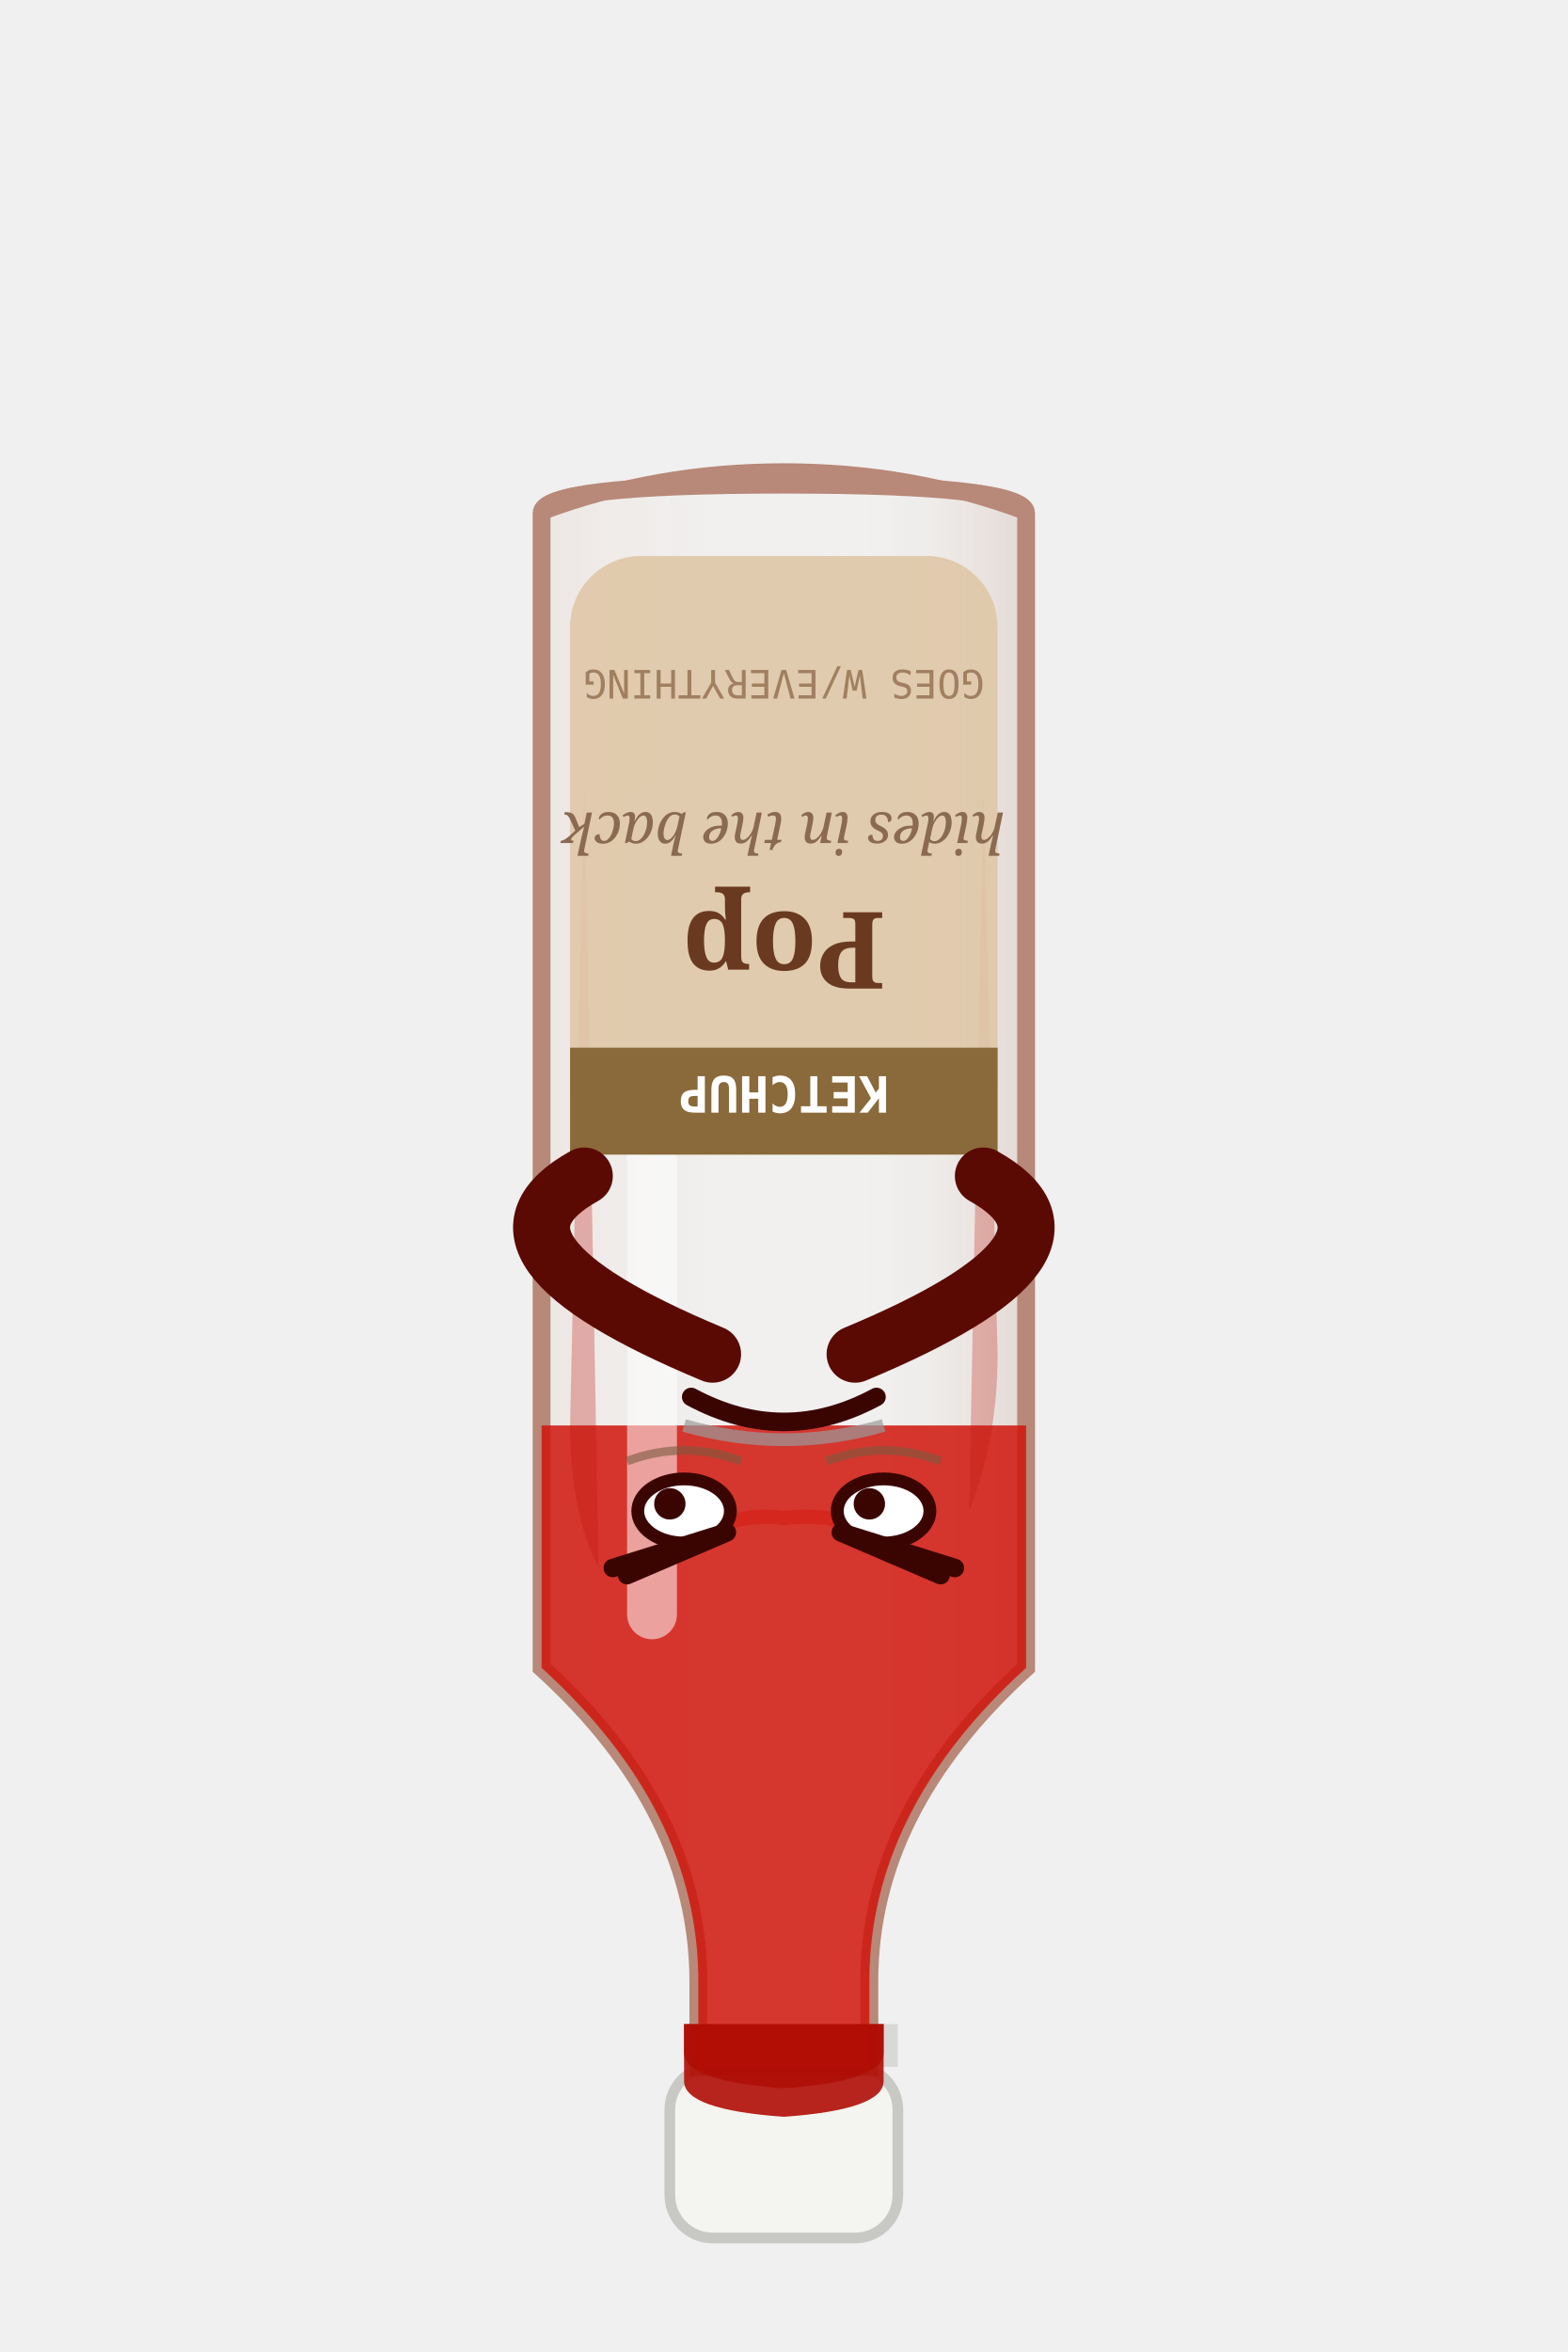
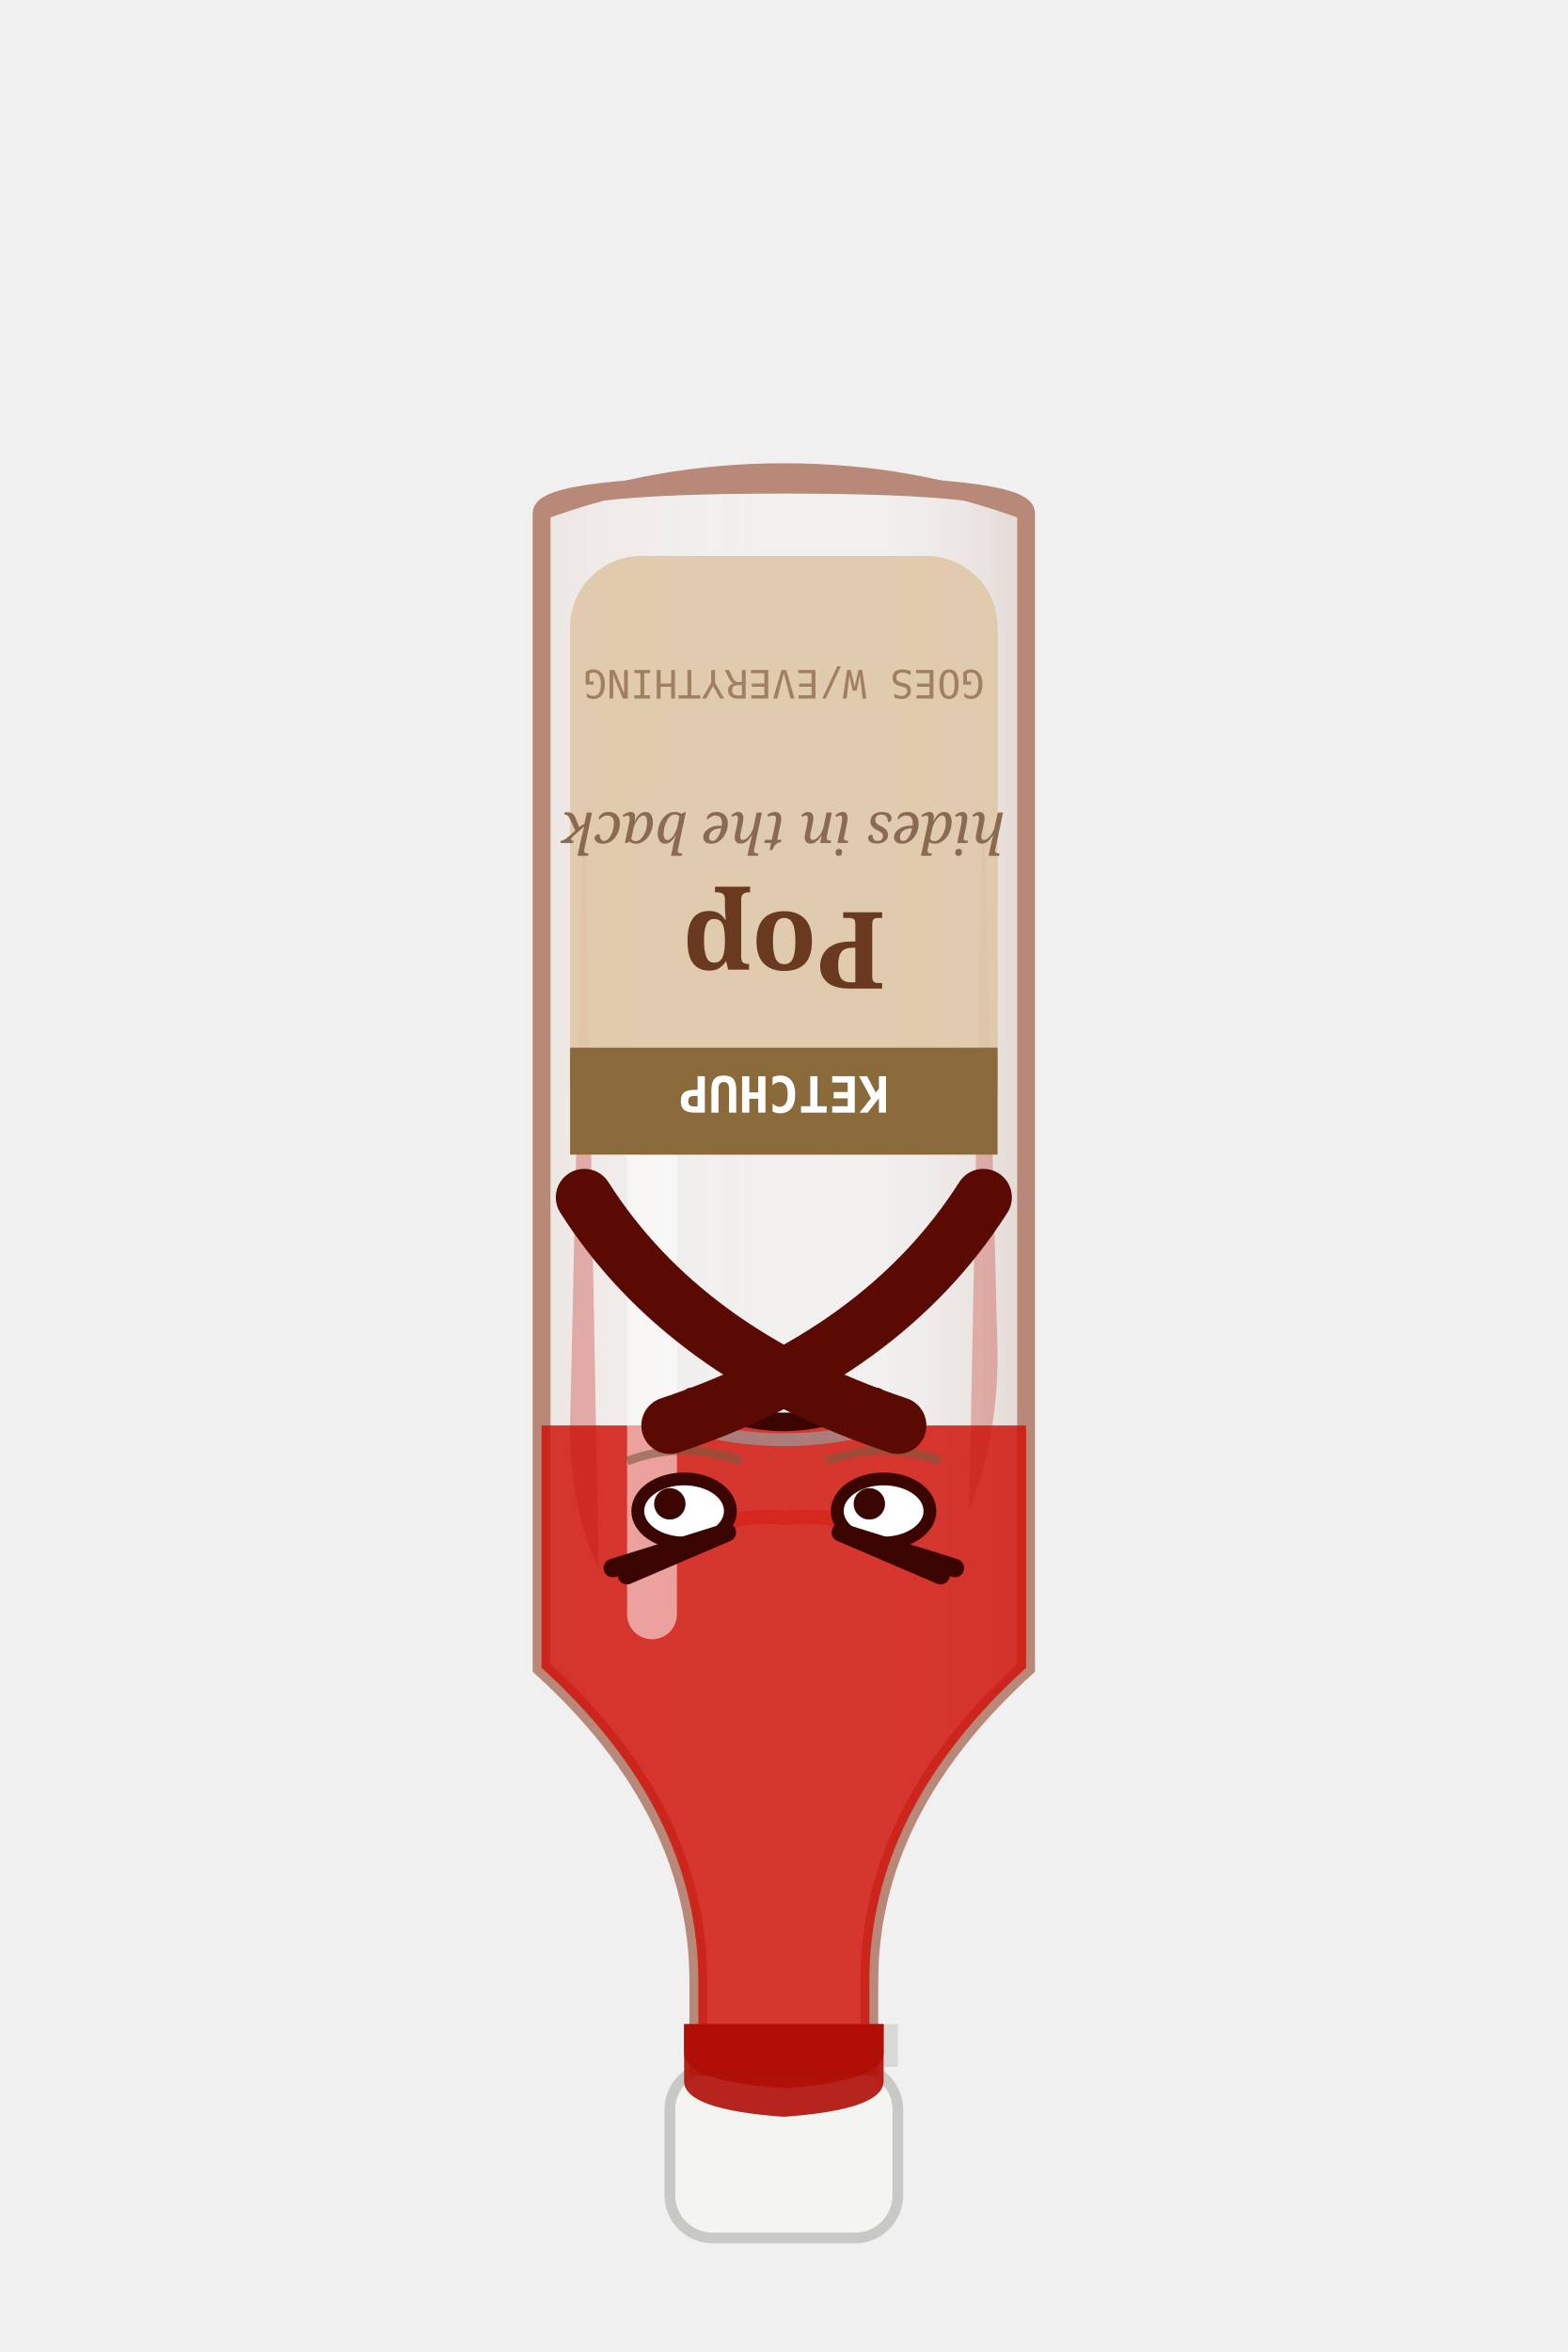
<svg xmlns="http://www.w3.org/2000/svg" viewBox="0 0 220 330" width="220" height="330">
  <defs>
    <linearGradient id="clearG" x1="0" y1="0" x2="1" y2="0">
      <stop offset="0" stop-color="#e8d8d0" stop-opacity="0.4" />
      <stop offset="0.4" stop-color="#f8f0ea" stop-opacity="0.15" />
      <stop offset="0.7" stop-color="#f8f0ea" stop-opacity="0.12" />
      <stop offset="1" stop-color="#c8a898" stop-opacity="0.32" />
    </linearGradient>
    <clipPath id="bottleClip">
      <path d="M98 290 L122 290            L122 278 Q122 254 144 234 L144 90            L144 72 Q144 68 110 68 Q76 68 76 72 L76 90            L76 234 Q98 254 98 278 Z" />
    </clipPath>
  </defs>
  <rect x="94" y="290" width="32" height="24" rx="6" fill="#f4f4f0" stroke="#c8c8c4" stroke-width="1.5" />
  <path d="M96 284 L126 284 L126 290 L96 290 Z" fill="#d8d8d4" />
  <path d="M98 290 L122 290            L122 278 Q122 254 144 234 L144 90            L144 72 Q144 68 110 68 Q76 68 76 72 L76 90            L76 234 Q98 254 98 278 Z" fill="url(#clearG)" stroke="#b88878" stroke-width="2.5" />
  <path d="M76 72 Q92 66 110 66 Q128 66 144 72" fill="none" stroke="#b88878" stroke-width="2" />
  <path d="M96 284 L124 284 L124 288 Q124 292 110 293 Q96 292 96 288 L96 284 Z" fill="#a00d05" opacity="0.9" />
  <path d="M96 216 Q104 212 110 213 Q118 212 124 216" stroke="#f05030" stroke-width="2" fill="none" opacity="0.6" />
  <g clip-path="url(#bottleClip)">
    <rect x="70" y="200" width="80" height="100" fill="#d0150c" opacity="0.85" />
  </g>
  <path d="M96 284 L124 284 L124 292 Q124 296 110 297 Q96 296 96 292 Z" fill="#b00d05" opacity="0.9" />
  <path d="M82 110 L80 200 Q80 212 84 220 L82 110 Z" fill="#c0150c" opacity="0.3" />
  <path d="M138 110 L140 190 Q140 202 136 212 L138 110 Z" fill="#c0150c" opacity="0.28" />
  <rect x="88" y="110" width="7" height="120" rx="3.5" fill="#ffffff88" />
  <g id="popFace" transform="translate(110,200) rotate(180)">
    <ellipse cx="-14" cy="-12" rx="6.5" ry="4.5" fill="#fff" stroke="#3a0501" stroke-width="1.8" />
    <ellipse cx="14" cy="-12" rx="6.5" ry="4.5" fill="#fff" stroke="#3a0501" stroke-width="1.8" />
    <circle cx="-12" cy="-11" r="2.2" fill="#3a0501" />
    <circle cx="16" cy="-11" r="2.2" fill="#3a0501" />
    <path d="M-24 -20 L-8 -15 M-22 -21 L-8 -15" stroke="#3a0501" stroke-width="2.6" fill="none" stroke-linecap="round" />
    <path d="M24 -20 L8 -15 M22 -21 L8 -15" stroke="#3a0501" stroke-width="2.6" fill="none" stroke-linecap="round" />
    <path d="M-22 -5 Q-14 -2 -6 -5" stroke="#7a5a40" stroke-width="1.2" fill="none" opacity="0.6" />
    <path d="M6 -5 Q14 -2 22 -5" stroke="#7a5a40" stroke-width="1.2" fill="none" opacity="0.6" />
    <path d="M-13 4 Q0 -3 13 4" stroke="#3a0501" stroke-width="2.6" fill="none" stroke-linecap="round" />
    <path d="M-14 0 Q0 -4 14 0" stroke="#9a9a9a" stroke-width="1.8" fill="none" opacity="0.7" />
  </g>
  <g transform="translate(110,120) rotate(180)">
    <rect x="-30" y="-42" width="60" height="84" rx="10" fill="#e0c8a8" opacity="0.92" />
    <rect x="-30" y="-42" width="60" height="15" fill="#8a6a3a" />
    <text x="0" y="-31" text-anchor="middle" font-family="monospace" font-size="7" font-weight="bold" fill="#fff">KETCHUP</text>
    <text x="0" y="-8" text-anchor="middle" font-family="serif" font-size="15" font-weight="bold" fill="#6a3a20">Pop</text>
    <text x="0" y="6" text-anchor="middle" font-family="serif" font-size="8" font-style="italic" fill="#8a6a50">hides in the back</text>
    <text x="0" y="26" text-anchor="middle" font-family="monospace" font-size="5.5" fill="#a08060">GOES W/EVERYTHING</text>
  </g>
+   <g id="popArmR">
+     <path d="M138 168 Q124 190 94 200" stroke="#5a0a03" stroke-width="8" stroke-linecap="round" fill="none" />
+   </g>
  <g id="popArmL">
-     <path d="M82 165 Q64 175 100 190" stroke="#5a0a03" stroke-width="8" stroke-linecap="round" fill="none" />
-   </g>
-   <g id="popArmR">
-     <path d="M138 165 Q156 175 120 190" stroke="#5a0a03" stroke-width="8" stroke-linecap="round" fill="none" />
+     <path d="M82 168 Q96 190 126 200" stroke="#5a0a03" stroke-width="8" stroke-linecap="round" fill="none" />
  </g>
</svg>
